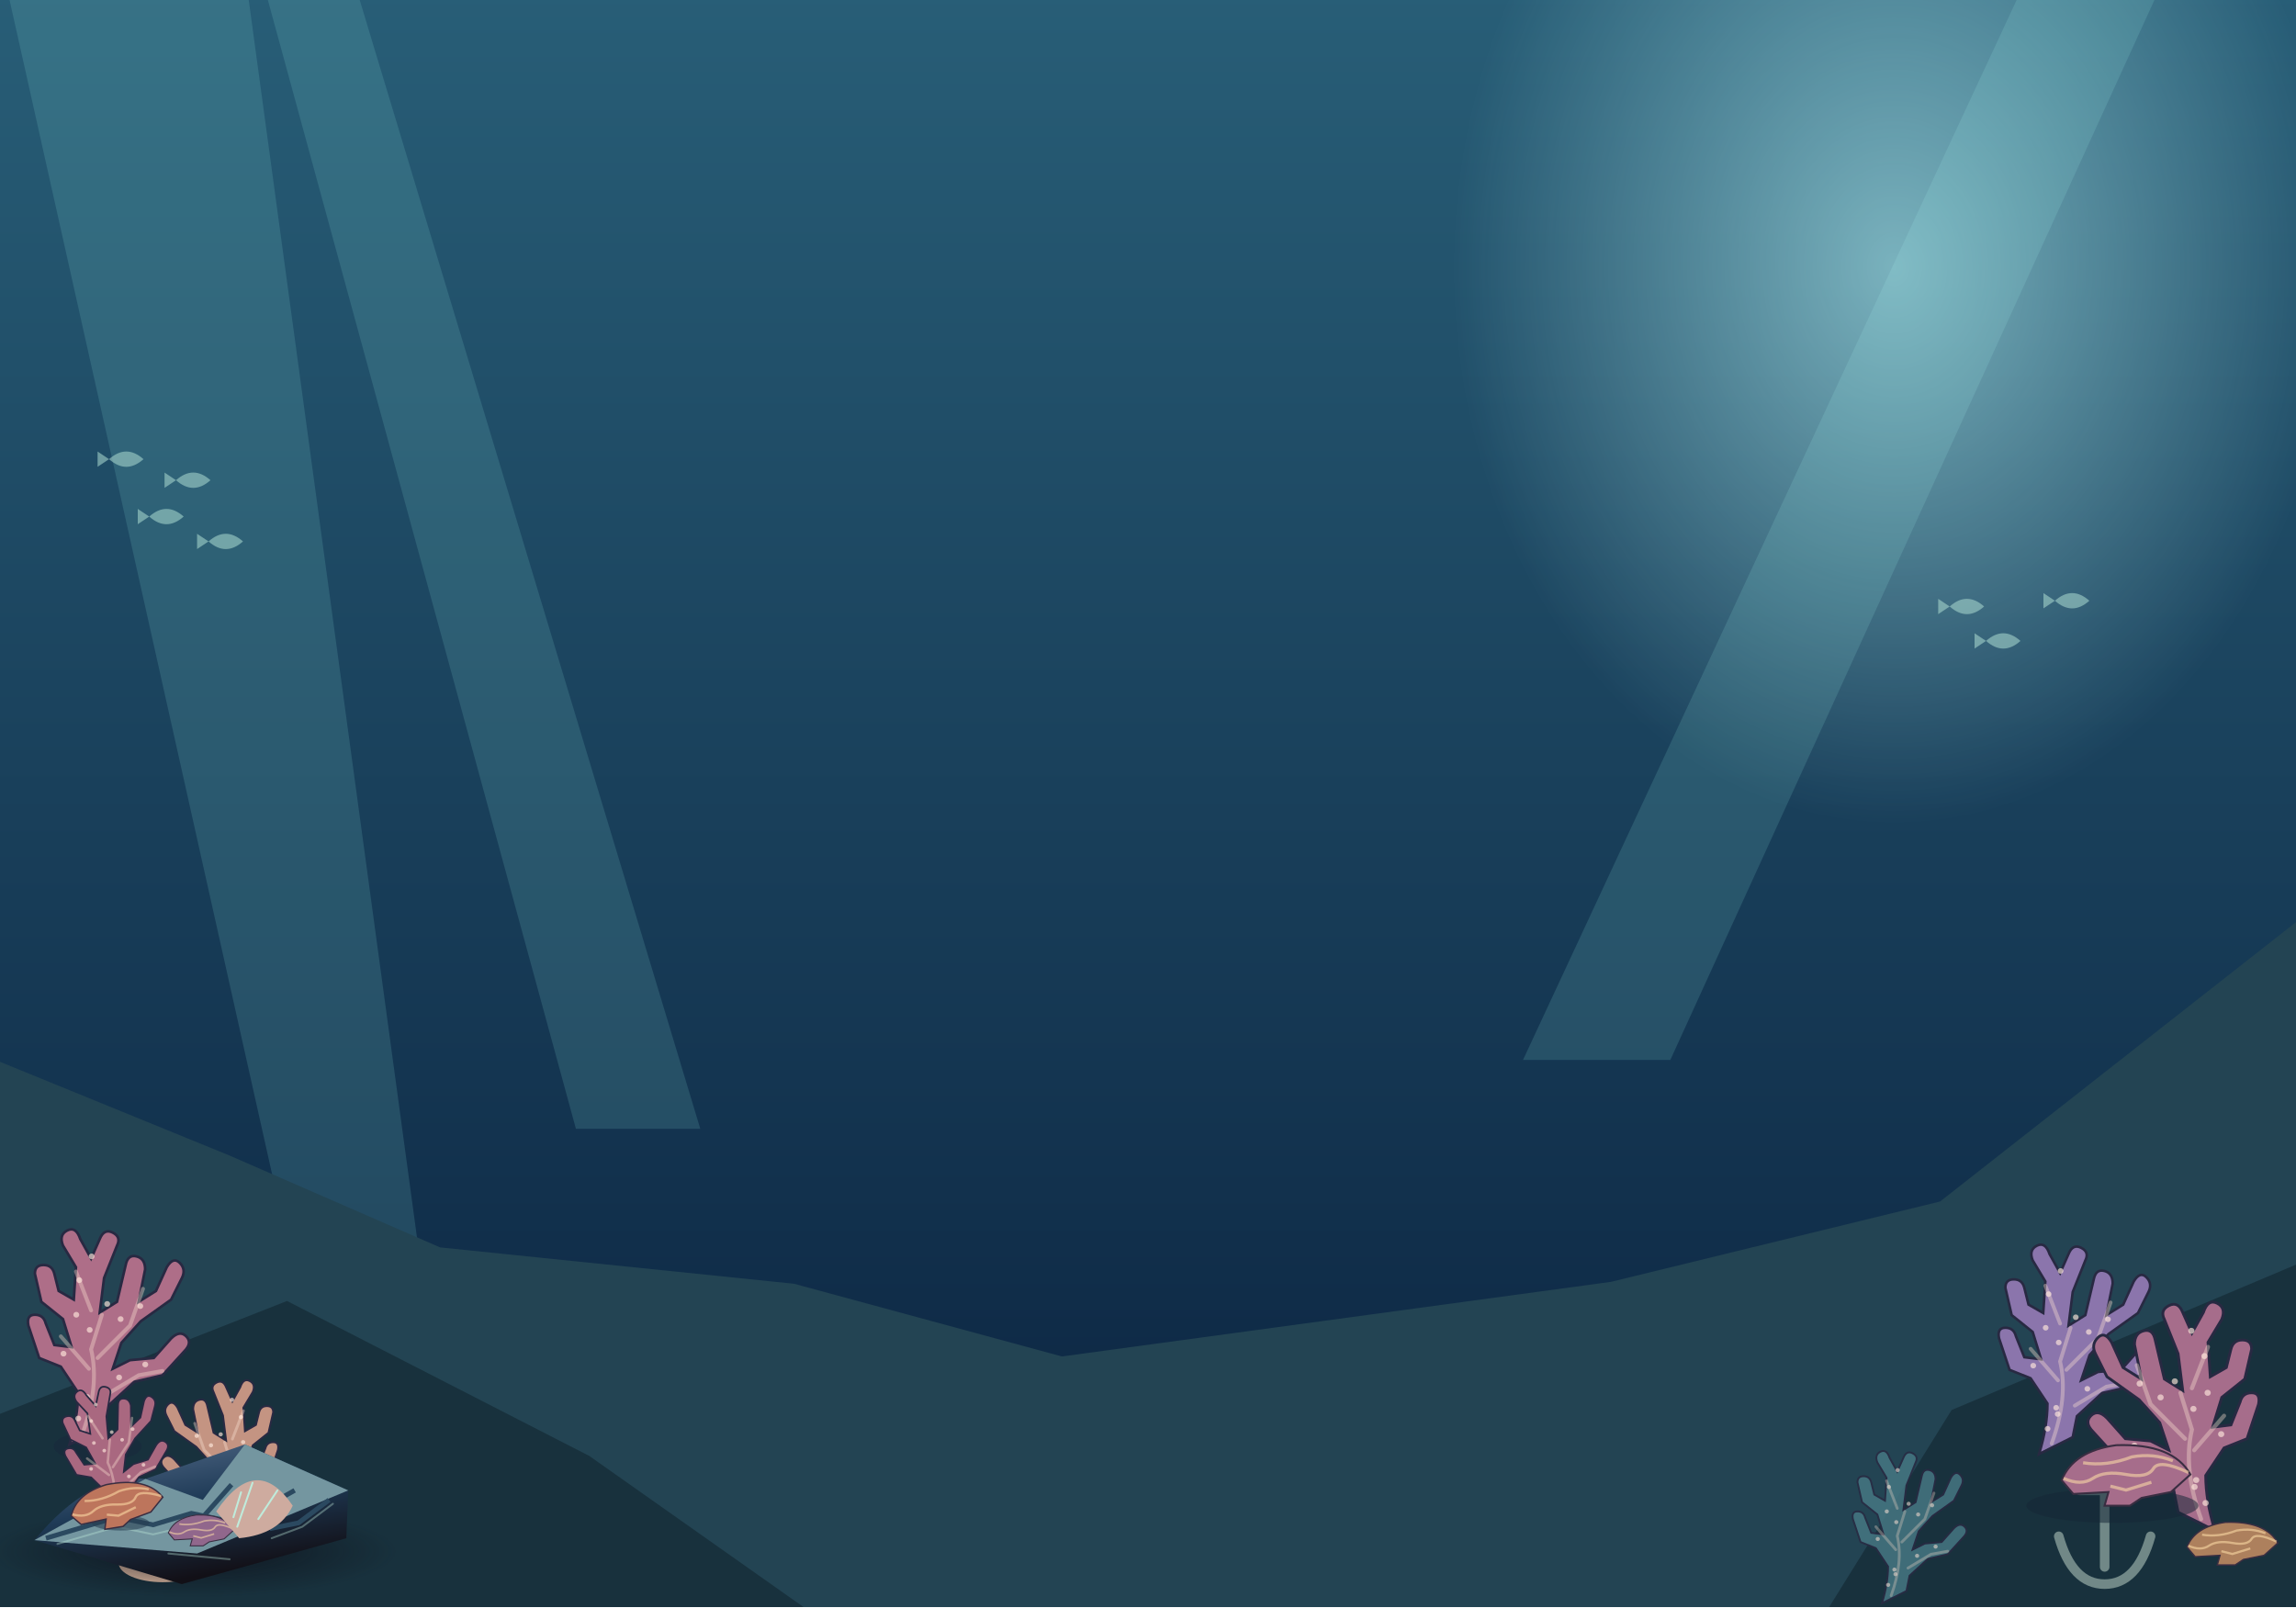
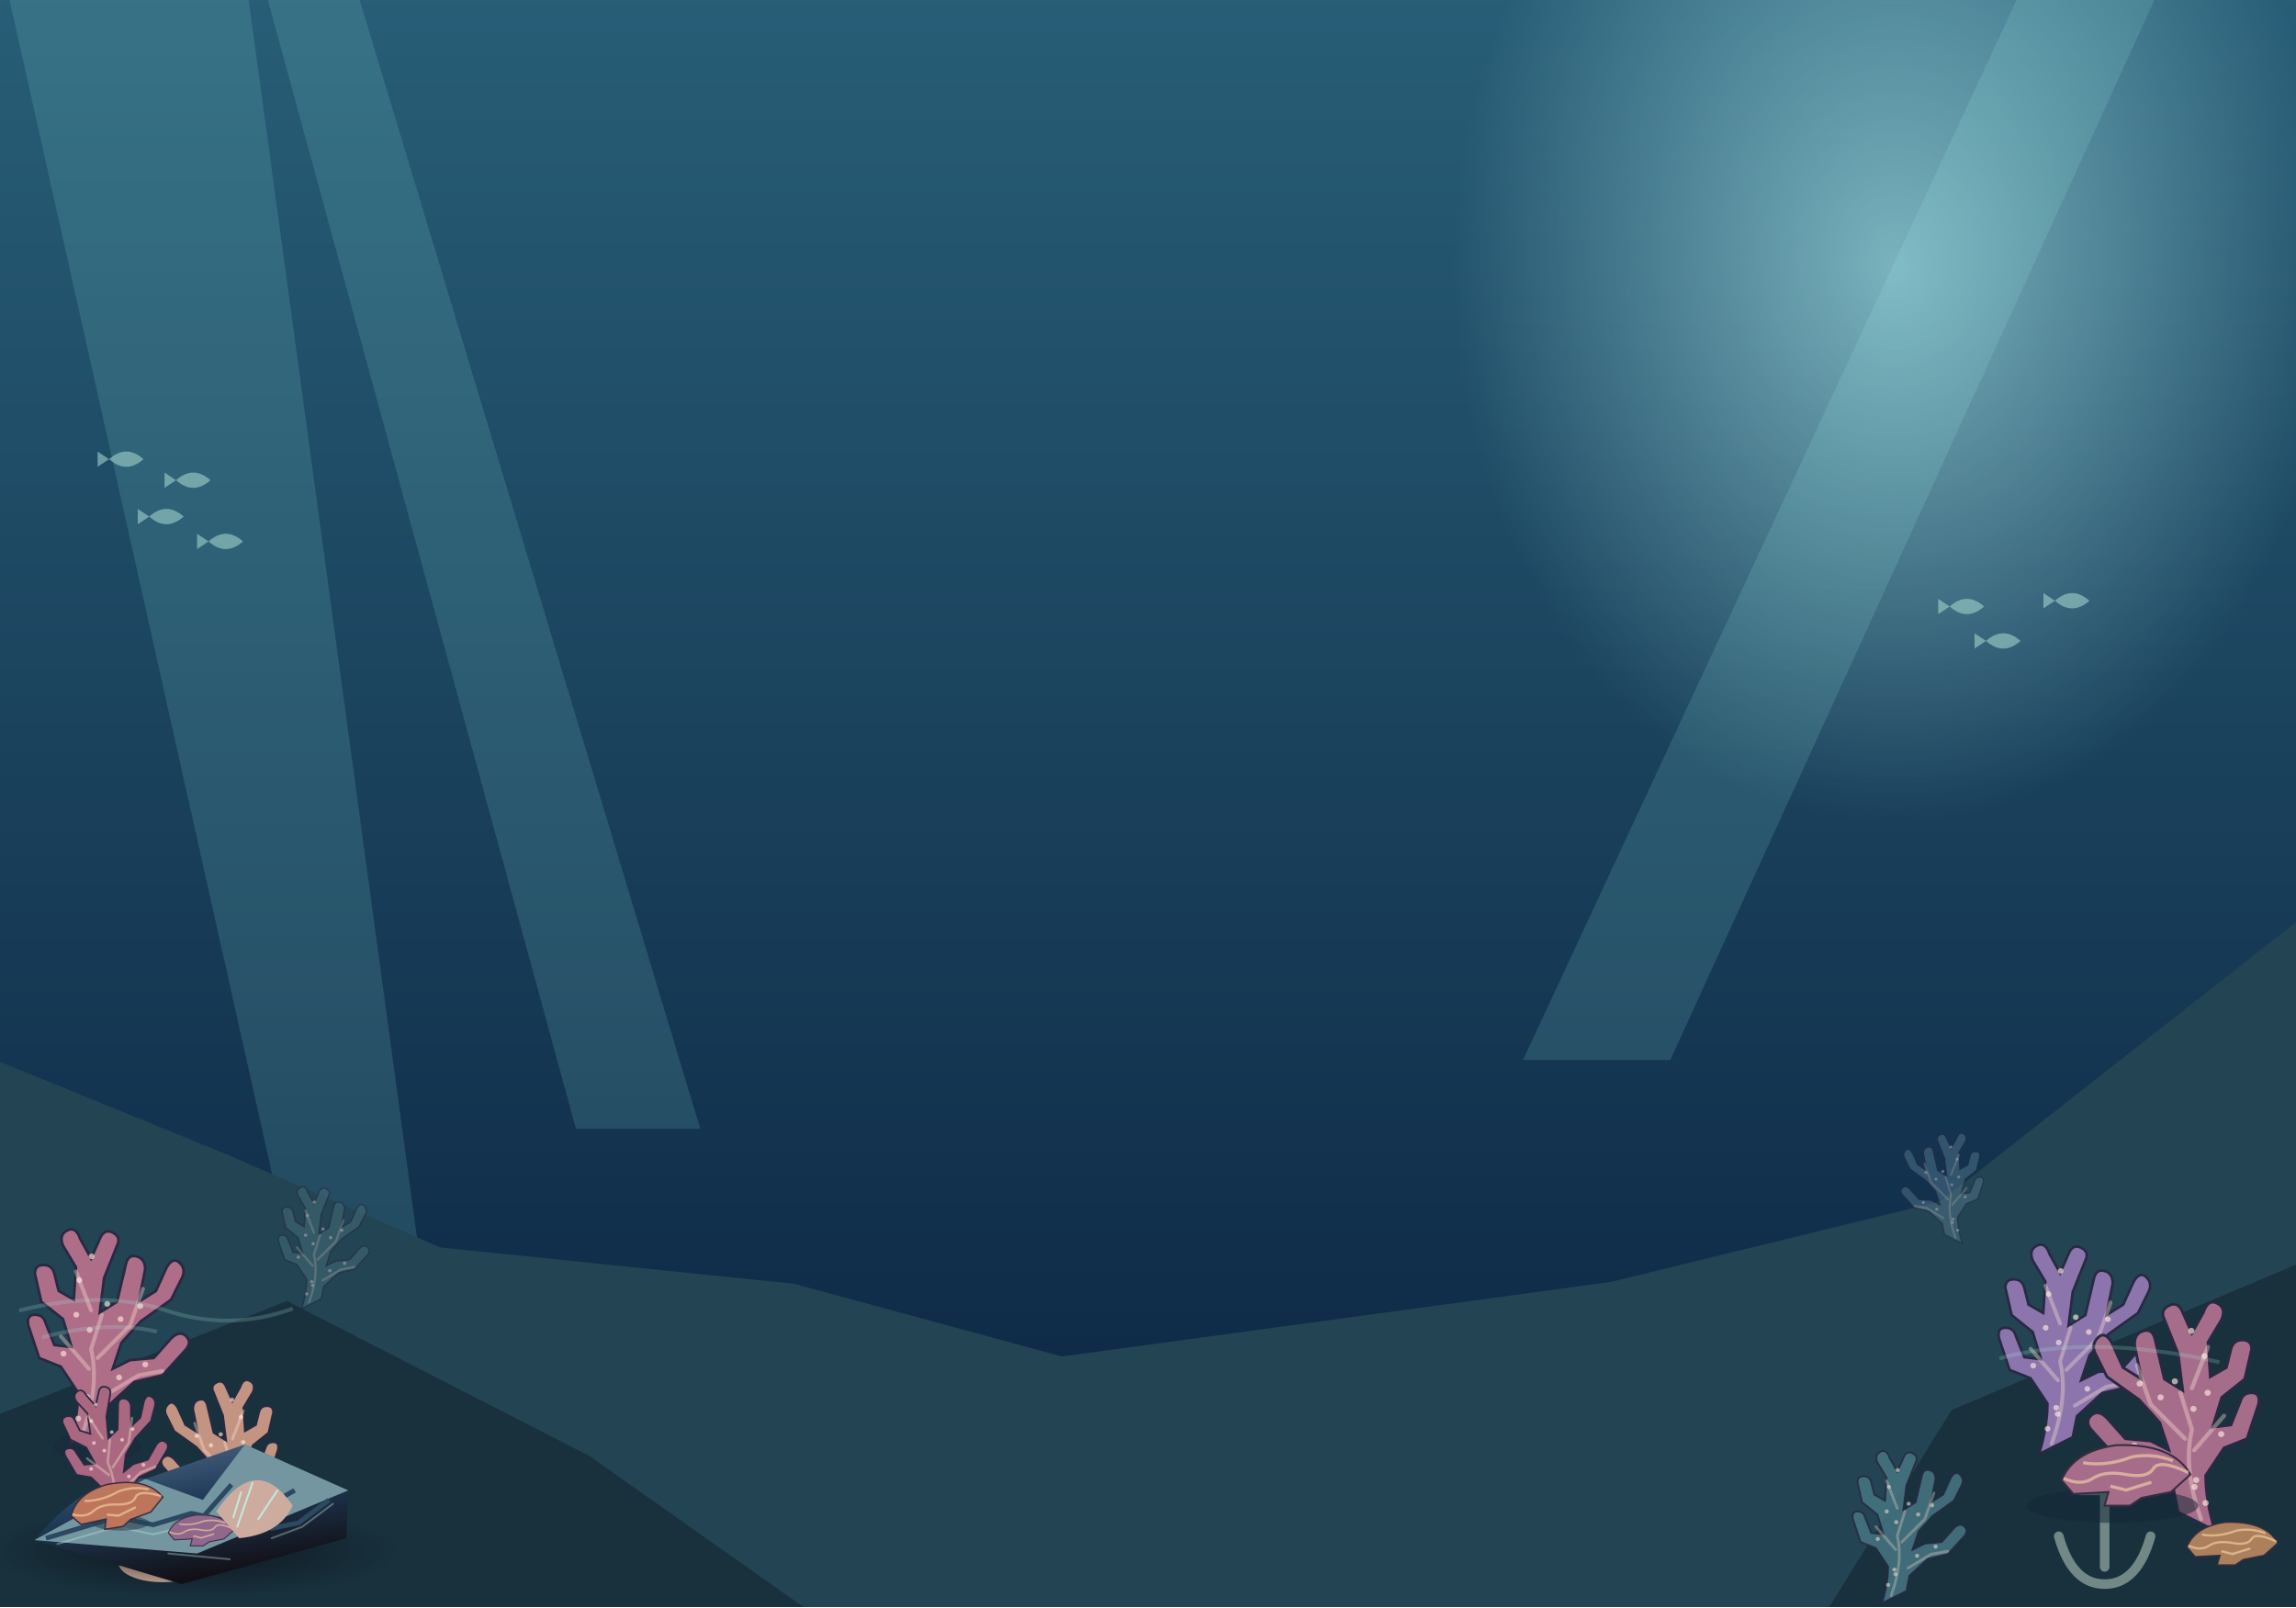
<svg xmlns="http://www.w3.org/2000/svg" viewBox="0 0 1200 840">
  <defs>
    <linearGradient id="sky" x2="0" y2="1">
      <stop stop-color="#285e77" />
      <stop offset="1" stop-color="#0a213e" />
    </linearGradient>
    <radialGradient id="light">
      <stop stop-color="#c1ffff" stop-opacity=".55" />
      <stop offset="1" stop-color="#c1ffff" stop-opacity="0" />
    </radialGradient>
    <linearGradient id="prop" x2=".37" y2="1">
      <stop stop-color="#576e8c" />
      <stop offset=".52" stop-color="#1e3a56" />
      <stop offset="1" stop-color="#121017" />
    </linearGradient>
    <radialGradient id="contact">
      <stop stop-color="#0d1019" stop-opacity=".81" />
      <stop offset="1" stop-color="#0d1019" stop-opacity="0" />
    </radialGradient>
    <style>.lit {fill:none;stroke:#bfebdb;stroke-linecap:round;stroke-linejoin:round}</style>
    <g id="branch-coral">
      <path fill="currentColor" stroke="#282942" stroke-width="1.2" d="M-13 0Q-9-13-9-24l-8-12-10-4-5-15q-1-5 3-5t5 4l4 10 8 1-4-13-10-8-3-13q0-4 4-4t5 4l2 8 7 4 1-15-6-10q-2-5 2-7t6 4l5 9 4-9q2-5 6-3t2 6l-6 15-2 16 8-5 4-17q1-5 5-4t4 6l-3 15 8-5 5-11q3-5 6-2t1 7l-5 10-14 10-9 10-4 12 8-4 11-1 8-9q4-4 7-1t-1 7l-10 11-13 3-12 11-2 10Z" />
      <path d="M-7-5q8-22 4-39l5-16m-6 25-13-15m17 10 15-15 6-17M4-23l15-9 11-2M-3-62l-7-18" fill="none" stroke="#fae0d0" stroke-opacity=".38" stroke-width="1.8" stroke-linecap="round" />
      <path d="M-9-12h.1m4-10h.1m-11-20h.1m12-11h.1m8-12h.1m-13-11h.1m19 18h.1m9-6h.1m-24 45h.1m14-12h.1m12-6h.1m-32-23h.1m7-27h.1" fill="none" stroke="#ffe8dc" stroke-opacity=".65" stroke-width="2.6" stroke-linecap="round" />
    </g>
    <g id="plate-coral">
      <path d="M-25-13q6-15 28-18 29-1 38 15L31-7 16-4 10 0H-3l2-7-18 1Z" fill="currentColor" stroke="#392d41" stroke-width="1" />
      <path d="M-24-14q9 4 15 0t17-2 14-3 18 2M-14-22q12 2 25-3 11-2 21 2M0-10l8 2 13-4" fill="none" stroke="#ffe0a8" stroke-opacity=".56" stroke-width="1.6" />
    </g>
  </defs>
  <path fill="url(#sky)" d="M0 0h1200v840H0z" />
  <path d="M5 0h125l90 662h-67zM140 0h48l178 590h-65zM1054 0h72L873 554h-77z" fill="#88e1dd28" />
  <ellipse cx="990" cy="140" rx="230" ry="290" fill="url(#light)" />
  <path transform="translate(57 240)" d="M0 0q9-8 18 0-9 8-18 0l-6 4v-8z" fill="#aad9cf" opacity=".56" />
  <path transform="translate(92 251)" d="M0 0q9-8 18 0-9 8-18 0l-6 4v-8z" fill="#aad9cf" opacity=".56" />
  <path transform="translate(78 270)" d="M0 0q9-8 18 0-9 8-18 0l-6 4v-8z" fill="#aad9cf" opacity=".56" />
  <path transform="translate(109 283)" d="M0 0q9-8 18 0-9 8-18 0l-6 4v-8z" fill="#aad9cf" opacity=".56" />
  <path transform="translate(1019 317)" d="M0 0q9-8 18 0-9 8-18 0l-6 4v-8z" fill="#aad9cf" opacity=".56" />
  <path transform="translate(1038 335)" d="M0 0q9-8 18 0-9 8-18 0l-6 4v-8z" fill="#aad9cf" opacity=".56" />
  <path transform="translate(1074 314)" d="M0 0q9-8 18 0-9 8-18 0l-6 4v-8z" fill="#aad9cf" opacity=".56" />
  <path d="M0 555l120 49 110 48 185 19 140 38 287-39 172-42 186-146v358H0z" fill="#234453" />
  <path d="M0 739l150-59 158 81 112 79H0zM1200 661l-180 76-64 103h244z" fill="#18313d" />
  <ellipse cx="51" cy="756" rx="23" ry="8" fill="#17283c" opacity=".6" />
  <use href="#branch-coral" transform="translate(51 755) scale(1.13)" color="#ae6e88" />
  <use href="#branch-coral" transform="translate(119 803) scale(-.82 .82)" color="#c49482" />
  <use href="#branch-coral" transform="translate(1080 760) scale(1.1)" color="#8b75ac" />
  <use href="#branch-coral" transform="translate(1142 800) scale(-1.2 1.2)" color="#a66d8b" />
  <use href="#branch-coral" transform="translate(994 838) scale(.8)" color="#467783" opacity=".84" />
  <ellipse cx="85" cy="817" rx="23" ry="10" fill="#ebc4aa" />
  <path d="M1100 819v-49m-13 9h26m-37 24q7 25 24 25t24-25" fill="#0000" stroke="#718887" stroke-width="5" stroke-linecap="round" stroke-linejoin="round" />
  <g transform="translate(18 709)">
    <ellipse cx="83" cy="102" rx="107" ry="24" fill="url(#contact)" />
    <path d="M0 96Q29 61 58 64L110 46 164 70 163 95 77 119Z" fill="url(#prop)" />
    <path d="M0 96 58 64l30 11 22-29 54 24-79 33Z" fill="#7496a0" />
    <path d="M6 95 43 84l19 4 20-6 24 5 30-17m-93 14 15-12m30 12 15-17m20 23 15-3 16-12" fill="none" stroke="#2b4960" stroke-width="2.5" />
    <path d="m12 98 31-9 19 4 21-5m41 7 16-6 16-12m-86 26 32 3" class="lit" opacity=".36" />
    <ellipse cx="45" cy="87" rx="15" ry="4" fill="#263d51" opacity=".56" />
    <use href="#branch-coral" transform="translate(47 86) rotate(-12) scale(.72)" color="#a96880" />
    <use href="#plate-coral" transform="translate(39 90) rotate(-9) scale(.74)" color="#bd755c" />
    <use href="#plate-coral" transform="translate(83 99) scale(.52)" color="#91678c" />
    <path d="M95 81q21-31 40-3-7 15-28 17Z" fill="#ceab9f" />
    <path d="m106 89 8-23m3 19 10-15m-23 14 4-13" class="lit" />
  </g>
  <ellipse cx="1104" cy="787" rx="45" ry="9" fill="#162635" opacity=".52" />
  <use href="#plate-coral" transform="translate(1103 787) scale(1.02)" color="#a66d8b" />
  <use href="#plate-coral" transform="translate(1161 818) scale(.72)" color="#ad805d" />
+   <g>
+     <use href="#branch-coral" transform="translate(166 684) scale(.64)" color="#446b78" opacity=".55" />
+     <use href="#branch-coral" transform="translate(1018 650) scale(-.58 .58)" color="#4b7185" opacity=".55" />
+     <path d="M10 685q44-11 77 0t66-1m-131 15q34-9 60-3m963 14q48-13 115 2" fill="none" stroke="#a9e6d8" stroke-opacity=".21" stroke-width="2" />
+   </g>
</svg>
